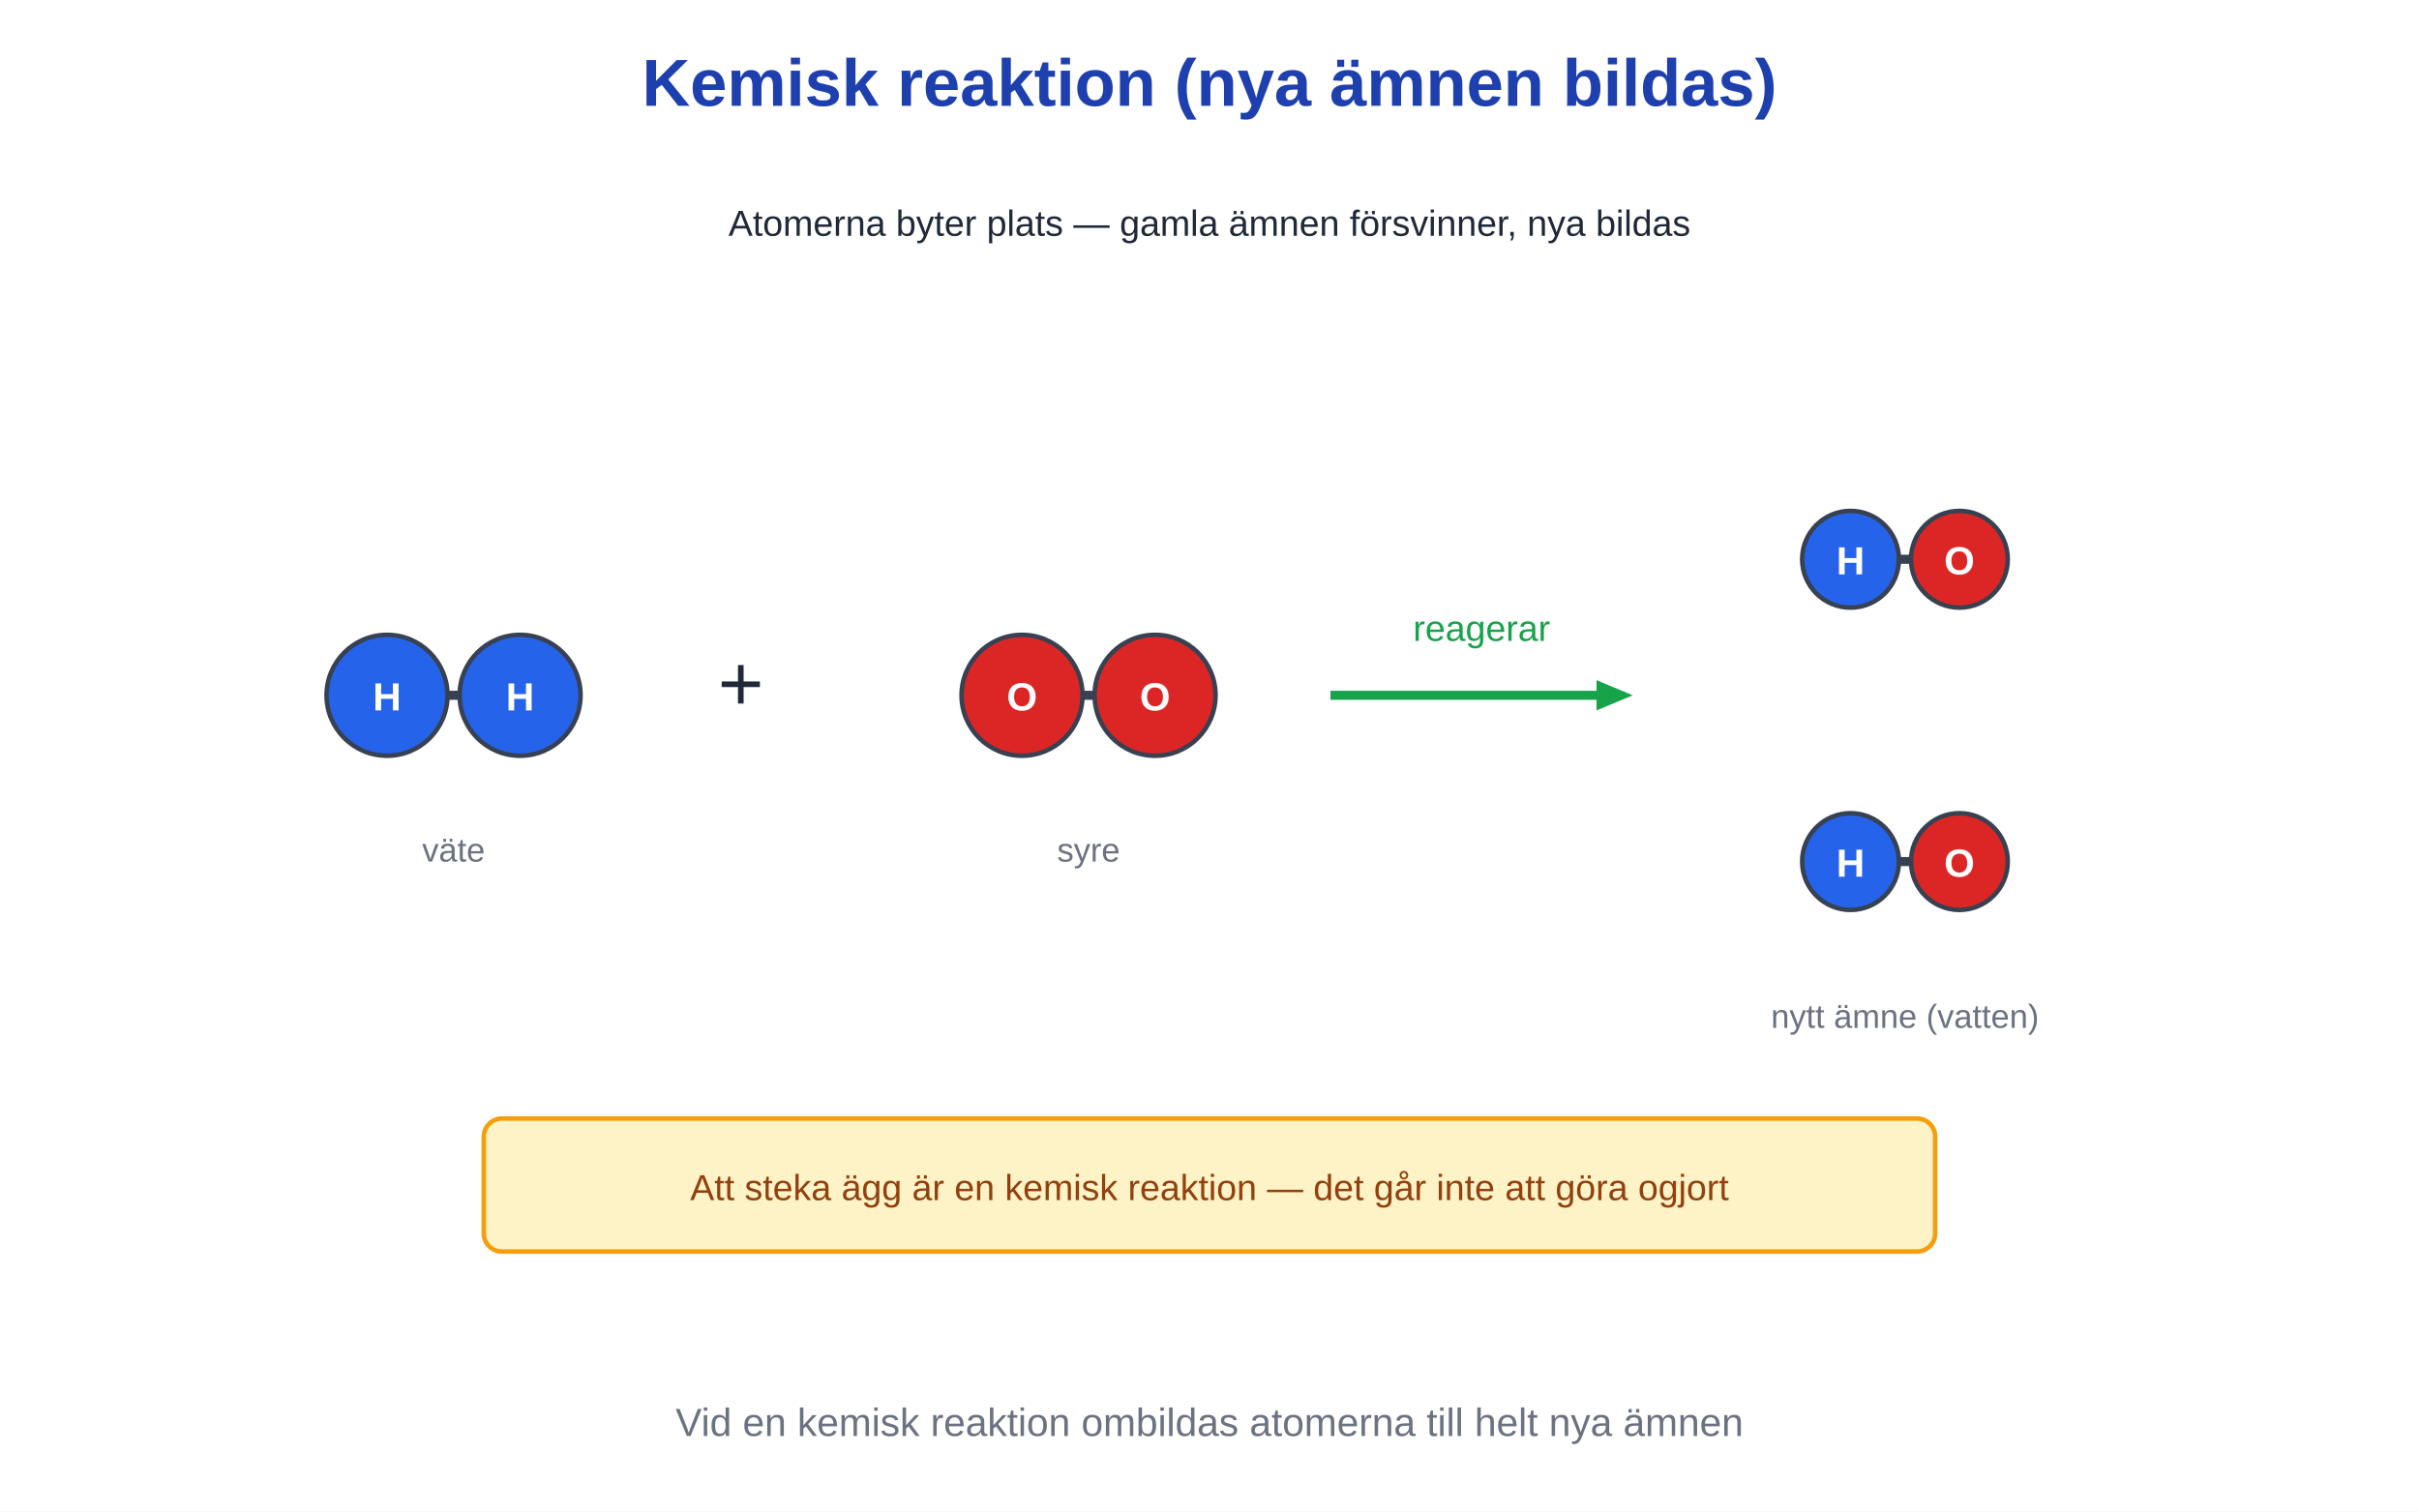
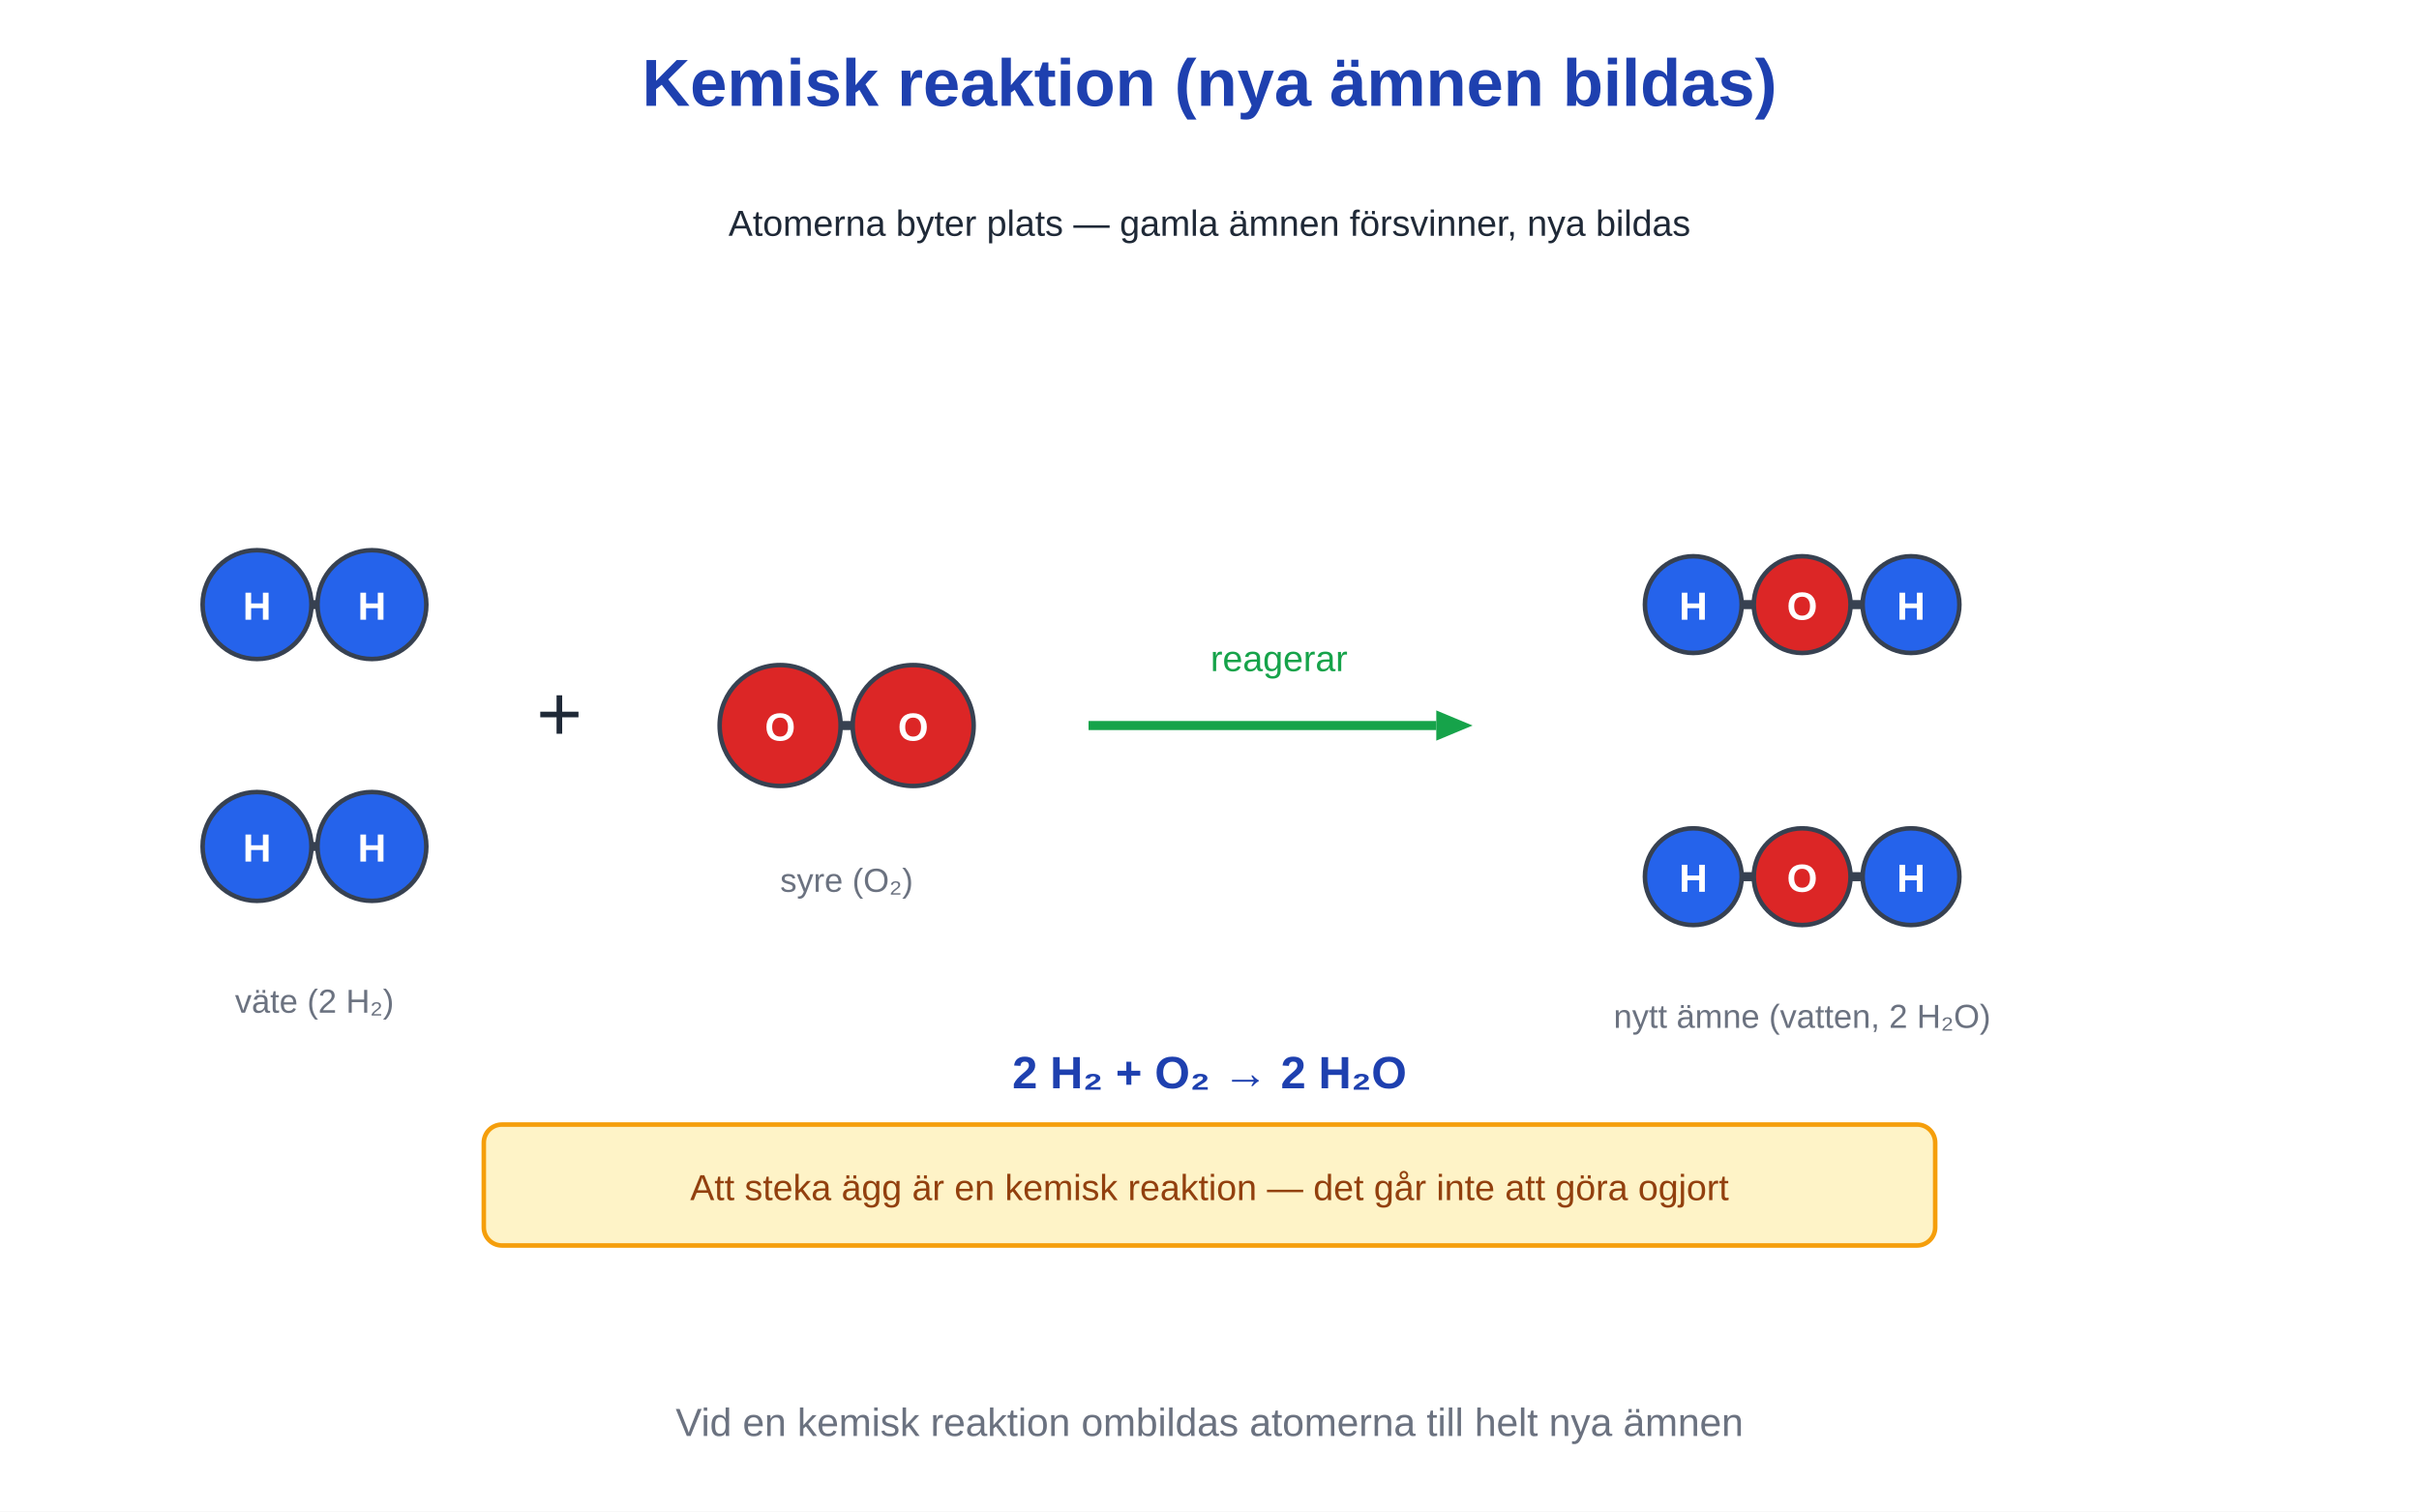
<svg xmlns="http://www.w3.org/2000/svg" viewBox="0 0 800 500" width="800" height="500">
  <rect width="800" height="500" fill="white" />
  <text x="400" y="35" font-family="Arial,sans-serif" font-size="22" fill="#1e40af" text-anchor="middle" font-weight="bold">Kemisk reaktion (nya ämnen bildas)</text>
  <text x="400" y="78" font-family="Arial,sans-serif" font-size="12" fill="#1f2937" text-anchor="middle">Atomerna byter plats — gamla ämnen försvinner, nya bildas</text>
-   <circle cx="128.0" cy="230" r="20" fill="#2563eb" stroke="#374151" stroke-width="1.5" />
-   <text x="128.0" y="235" font-family="Arial,sans-serif" font-size="13" fill="white" text-anchor="middle" font-weight="bold">H</text>
-   <circle cx="172.0" cy="230" r="20" fill="#2563eb" stroke="#374151" stroke-width="1.5" />
-   <text x="172.0" y="235" font-family="Arial,sans-serif" font-size="13" fill="white" text-anchor="middle" font-weight="bold">H</text>
-   <line x1="148.0" y1="230" x2="152.0" y2="230" stroke="#374151" stroke-width="3" />
-   <text x="245" y="235" font-family="Arial,sans-serif" font-size="26" fill="#1f2937" text-anchor="middle">+</text>
-   <circle cx="338.0" cy="230" r="20" fill="#dc2626" stroke="#374151" stroke-width="1.5" />
-   <text x="338.0" y="235" font-family="Arial,sans-serif" font-size="13" fill="white" text-anchor="middle" font-weight="bold">O</text>
-   <circle cx="382.0" cy="230" r="20" fill="#dc2626" stroke="#374151" stroke-width="1.5" />
-   <text x="382.0" y="235" font-family="Arial,sans-serif" font-size="13" fill="white" text-anchor="middle" font-weight="bold">O</text>
-   <line x1="358.0" y1="230" x2="362.0" y2="230" stroke="#374151" stroke-width="3" />
-   <line x1="440.0" y1="230.0" x2="528.0" y2="230.0" stroke="#16a34a" stroke-width="3" />
-   <polygon points="540.0,230.0 528.0,225.0 528.0,235.0" fill="#16a34a" />
-   <text x="490" y="212" font-family="Arial,sans-serif" font-size="12" fill="#16a34a" text-anchor="middle">reagerar</text>
-   <circle cx="612.0" cy="185" r="16" fill="#2563eb" stroke="#374151" stroke-width="1.5" />
-   <text x="612.0" y="190" font-family="Arial,sans-serif" font-size="13" fill="white" text-anchor="middle" font-weight="bold">H</text>
-   <circle cx="648.0" cy="185" r="16" fill="#dc2626" stroke="#374151" stroke-width="1.5" />
-   <text x="648.0" y="190" font-family="Arial,sans-serif" font-size="13" fill="white" text-anchor="middle" font-weight="bold">O</text>
-   <line x1="628.0" y1="185" x2="632.0" y2="185" stroke="#374151" stroke-width="3" />
-   <circle cx="612.0" cy="285" r="16" fill="#2563eb" stroke="#374151" stroke-width="1.5" />
-   <text x="612.0" y="290" font-family="Arial,sans-serif" font-size="13" fill="white" text-anchor="middle" font-weight="bold">H</text>
-   <circle cx="648.0" cy="285" r="16" fill="#dc2626" stroke="#374151" stroke-width="1.5" />
-   <text x="648.0" y="290" font-family="Arial,sans-serif" font-size="13" fill="white" text-anchor="middle" font-weight="bold">O</text>
-   <line x1="628.0" y1="285" x2="632.0" y2="285" stroke="#374151" stroke-width="3" />
-   <text x="150" y="285" font-family="Arial,sans-serif" font-size="11" fill="#6b7280" text-anchor="middle">väte</text>
-   <text x="360" y="285" font-family="Arial,sans-serif" font-size="11" fill="#6b7280" text-anchor="middle">syre</text>
-   <text x="630" y="340" font-family="Arial,sans-serif" font-size="11" fill="#6b7280" text-anchor="middle">nytt ämne (vatten)</text>
-   <rect x="160" y="370" width="480" height="44" fill="#fef3c7" stroke="#f59e0b" stroke-width="1.5" rx="6" />
+   <circle cx="85.0" cy="200" r="18" fill="#2563eb" stroke="#374151" stroke-width="1.5" />
+   <text x="85.0" y="205" font-family="Arial,sans-serif" font-size="13" fill="white" text-anchor="middle" font-weight="bold">H</text>
+   <circle cx="123.0" cy="200" r="18" fill="#2563eb" stroke="#374151" stroke-width="1.5" />
+   <text x="123.0" y="205" font-family="Arial,sans-serif" font-size="13" fill="white" text-anchor="middle" font-weight="bold">H</text>
+   <line x1="103.0" y1="200" x2="105.0" y2="200" stroke="#374151" stroke-width="3" />
+   <circle cx="85.0" cy="280" r="18" fill="#2563eb" stroke="#374151" stroke-width="1.5" />
+   <text x="85.0" y="285" font-family="Arial,sans-serif" font-size="13" fill="white" text-anchor="middle" font-weight="bold">H</text>
+   <circle cx="123.0" cy="280" r="18" fill="#2563eb" stroke="#374151" stroke-width="1.5" />
+   <text x="123.0" y="285" font-family="Arial,sans-serif" font-size="13" fill="white" text-anchor="middle" font-weight="bold">H</text>
+   <line x1="103.0" y1="280" x2="105.0" y2="280" stroke="#374151" stroke-width="3" />
+   <text x="104" y="335" font-family="Arial,sans-serif" font-size="11" fill="#6b7280" text-anchor="middle">väte (2 H₂)</text>
+   <text x="185" y="245" font-family="Arial,sans-serif" font-size="26" fill="#1f2937" text-anchor="middle">+</text>
+   <circle cx="258.0" cy="240" r="20" fill="#dc2626" stroke="#374151" stroke-width="1.5" />
+   <text x="258.0" y="245" font-family="Arial,sans-serif" font-size="13" fill="white" text-anchor="middle" font-weight="bold">O</text>
+   <circle cx="302.0" cy="240" r="20" fill="#dc2626" stroke="#374151" stroke-width="1.5" />
+   <text x="302.0" y="245" font-family="Arial,sans-serif" font-size="13" fill="white" text-anchor="middle" font-weight="bold">O</text>
+   <line x1="278.0" y1="240" x2="282.0" y2="240" stroke="#374151" stroke-width="3" />
+   <text x="280" y="295" font-family="Arial,sans-serif" font-size="11" fill="#6b7280" text-anchor="middle">syre (O₂)</text>
+   <line x1="360.0" y1="240.0" x2="475.0" y2="240.0" stroke="#16a34a" stroke-width="3" />
+   <polygon points="487.0,240.0 475.0,235.0 475.0,245.0" fill="#16a34a" />
+   <text x="423" y="222" font-family="Arial,sans-serif" font-size="12" fill="#16a34a" text-anchor="middle">reagerar</text>
+   <circle cx="560.0" cy="200" r="16" fill="#2563eb" stroke="#374151" stroke-width="1.5" />
+   <text x="560.0" y="205" font-family="Arial,sans-serif" font-size="13" fill="white" text-anchor="middle" font-weight="bold">H</text>
+   <circle cx="596.0" cy="200" r="16" fill="#dc2626" stroke="#374151" stroke-width="1.5" />
+   <text x="596.0" y="205" font-family="Arial,sans-serif" font-size="13" fill="white" text-anchor="middle" font-weight="bold">O</text>
+   <circle cx="632.0" cy="200" r="16" fill="#2563eb" stroke="#374151" stroke-width="1.5" />
+   <text x="632.0" y="205" font-family="Arial,sans-serif" font-size="13" fill="white" text-anchor="middle" font-weight="bold">H</text>
+   <line x1="576.0" y1="200" x2="580.0" y2="200" stroke="#374151" stroke-width="3" />
+   <line x1="612.0" y1="200" x2="616.0" y2="200" stroke="#374151" stroke-width="3" />
+   <circle cx="560.0" cy="290" r="16" fill="#2563eb" stroke="#374151" stroke-width="1.5" />
+   <text x="560.0" y="295" font-family="Arial,sans-serif" font-size="13" fill="white" text-anchor="middle" font-weight="bold">H</text>
+   <circle cx="596.0" cy="290" r="16" fill="#dc2626" stroke="#374151" stroke-width="1.5" />
+   <text x="596.0" y="295" font-family="Arial,sans-serif" font-size="13" fill="white" text-anchor="middle" font-weight="bold">O</text>
+   <circle cx="632.0" cy="290" r="16" fill="#2563eb" stroke="#374151" stroke-width="1.5" />
+   <text x="632.0" y="295" font-family="Arial,sans-serif" font-size="13" fill="white" text-anchor="middle" font-weight="bold">H</text>
+   <line x1="576.0" y1="290" x2="580.0" y2="290" stroke="#374151" stroke-width="3" />
+   <line x1="612.0" y1="290" x2="616.0" y2="290" stroke="#374151" stroke-width="3" />
+   <text x="596" y="340" font-family="Arial,sans-serif" font-size="11" fill="#6b7280" text-anchor="middle">nytt ämne (vatten, 2 H₂O)</text>
+   <text x="400" y="360" font-family="Arial,sans-serif" font-size="15" fill="#1e40af" text-anchor="middle" font-weight="bold">2 H₂ + O₂ → 2 H₂O</text>
+   <rect x="160" y="372" width="480" height="40" fill="#fef3c7" stroke="#f59e0b" stroke-width="1.5" rx="6" />
  <text x="400" y="397" font-family="Arial,sans-serif" font-size="12" fill="#92400e" text-anchor="middle">Att steka ägg är en kemisk reaktion — det går inte att göra ogjort</text>
  <text x="400" y="475" font-family="Arial,sans-serif" font-size="13" fill="#6b7280" text-anchor="middle">Vid en kemisk reaktion ombildas atomerna till helt nya ämnen</text>
</svg>
